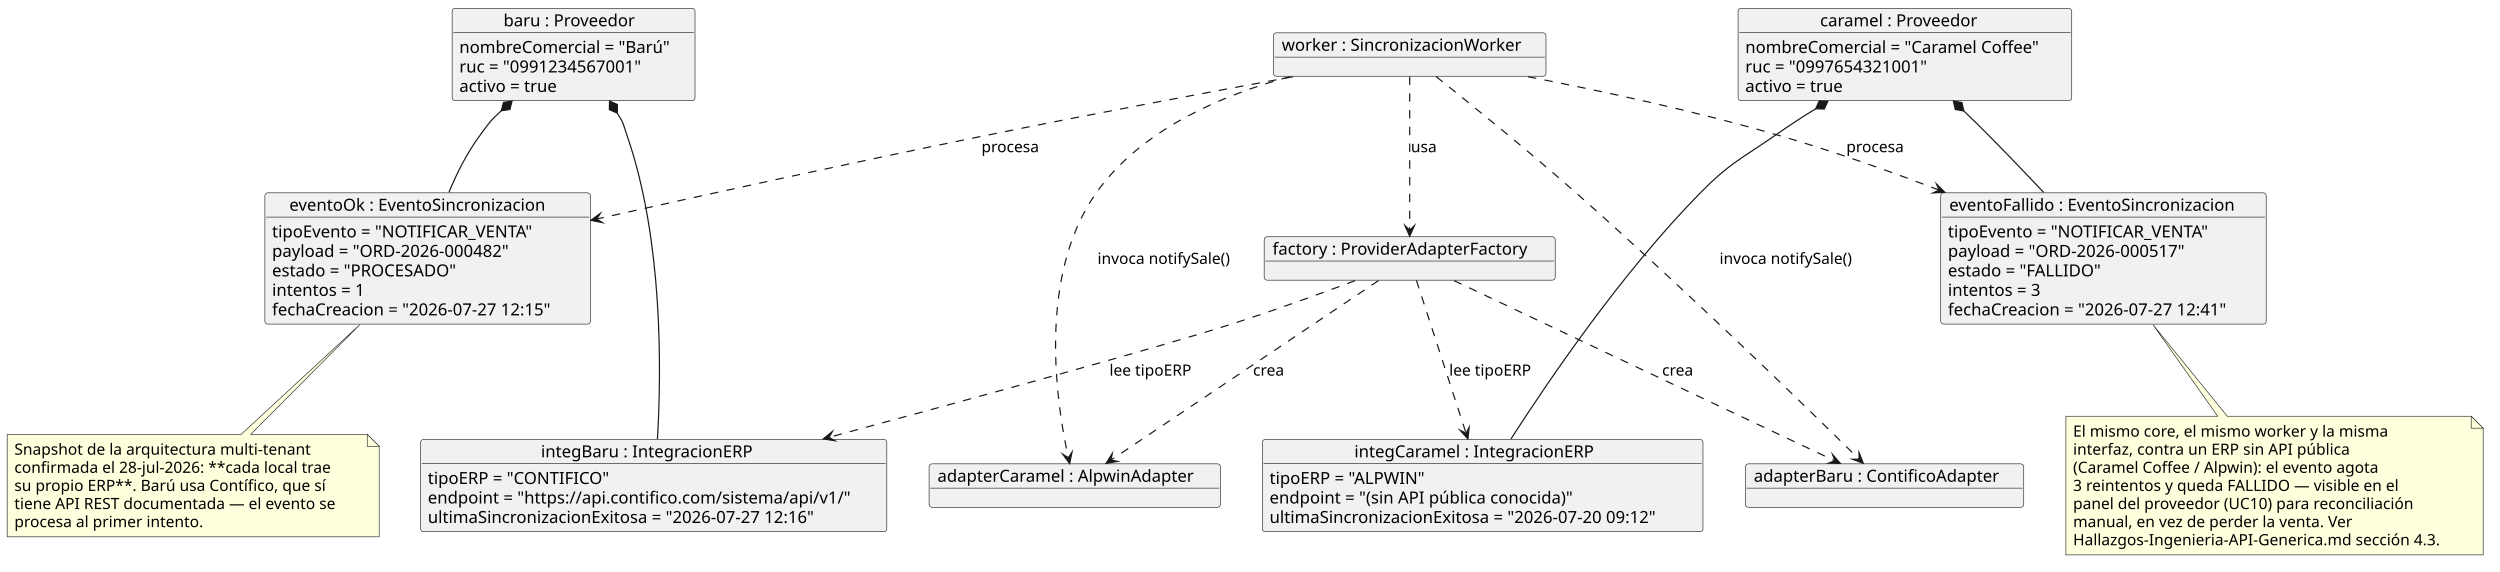
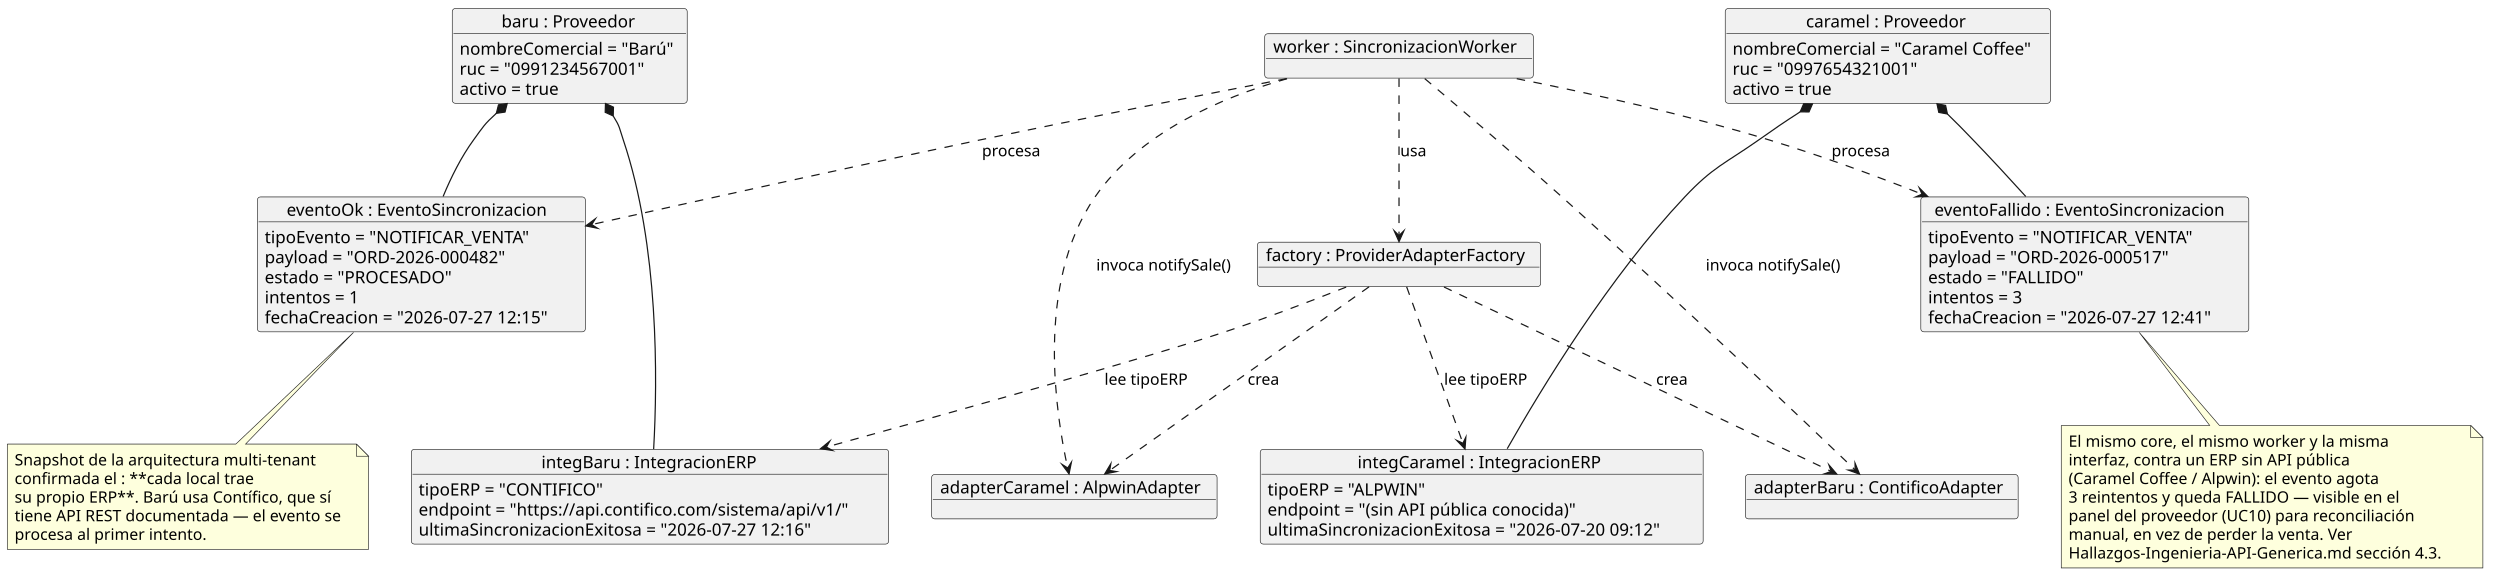
- <svg xmlns="http://www.w3.org/2000/svg" version="1.1" data-diagram-type="CLASS" style="width:2090px;height:478px;background:#FFFFFF;" width="2090px" height="478px" viewBox="0 0 2090 478" zoomAndPan="magnify" preserveAspectRatio="none" contentStyleType="text/css">
+ <svg xmlns="http://www.w3.org/2000/svg" contentStyleType="text/css" data-diagram-type="CLASS" height="482px" preserveAspectRatio="none" style="width:2056px;height:482px;background:#FFFFFF;" version="1.1" viewBox="0 0 2056 482" width="2056px" zoomAndPan="magnify">
  <defs />
-   <g font-family="sans-serif" lengthAdjust="spacing">
-     <g class="entity" data-qualified-name="baru" id="ent0001" data-source-line="3">
-       <rect x="377.98" y="7" width="203.058" height="77.188" fill="#F1F1F1" style="stroke:#181818;stroke-width:0.5;" rx="2.5" ry="2.5" />
-       <text x="420.911" y="21.995" fill="#000" font-size="14" textLength="117.195">baru : Proveedor</text>
-       <line x1="378.98" y1="27.297" x2="580.038" y2="27.297" style="stroke:#181818;stroke-width:0.5;" />
-       <text x="383.98" y="44.292" fill="#000" font-size="14" textLength="191.058">nombreComercial = "Barú"</text>
-       <text x="383.98" y="60.589" fill="#000" font-size="14" textLength="171.63">ruc = "0991234567001"</text>
-       <text x="383.98" y="76.886" fill="#000" font-size="14" textLength="91.868">activo = true</text>
+   <g>
+     <g class="entity" data-qualified-name="baru" data-source-line="4" id="ent0001">
+       <rect fill="#F1F1F1" height="77.953" rx="2.5" ry="2.5" style="stroke:#181818;stroke-width:0.5;" width="193.227" x="371.94" y="7" />
+       <text fill="#000000" font-family="sans-serif" font-size="14" lengthAdjust="spacing" textLength="112.301" x="412.403" y="22.535">baru : Proveedor</text>
+       <line style="stroke:#181818;stroke-width:0.5;" x1="372.94" x2="564.168" y1="27.488" y2="27.488" />
+       <text fill="#000000" font-family="sans-serif" font-size="14" lengthAdjust="spacing" textLength="181.227" x="377.94" y="45.023">nombreComercial = "Barú"</text>
+       <text fill="#000000" font-family="sans-serif" font-size="14" lengthAdjust="spacing" textLength="167.118" x="377.94" y="61.512">ruc = "0991234567001"</text>
+       <text fill="#000000" font-family="sans-serif" font-size="14" lengthAdjust="spacing" textLength="87.473" x="377.94" y="78">activo = true</text>
    </g>
-     <g class="entity" data-qualified-name="integBaru" id="ent0002" data-source-line="9">
-       <rect x="351.64" y="367.34" width="389.733" height="77.188" fill="#F1F1F1" style="stroke:#181818;stroke-width:0.5;" rx="2.5" ry="2.5" />
-       <text x="452.232" y="382.335" fill="#000" font-size="14" textLength="188.549">integBaru : IntegracionERP</text>
-       <line x1="352.64" y1="387.637" x2="740.373" y2="387.637" style="stroke:#181818;stroke-width:0.5;" />
-       <text x="357.64" y="404.632" fill="#000" font-size="14" textLength="164.281">tipoERP = "CONTIFICO"</text>
-       <text x="357.64" y="420.929" fill="#000" font-size="14" textLength="377.733">endpoint = "https://api.contifico.com/sistema/api/v1/"</text>
-       <text x="357.64" y="437.226" fill="#000" font-size="14" textLength="356.357">ultimaSincronizacionExitosa = "2026-07-27 12:16"</text>
+     <g class="entity" data-qualified-name="integBaru" data-source-line="10" id="ent0002">
+       <rect fill="#F1F1F1" height="77.953" rx="2.5" ry="2.5" style="stroke:#181818;stroke-width:0.5;" width="392.563" x="338.27" y="369.5" />
+       <text fill="#000000" font-family="sans-serif" font-size="14" lengthAdjust="spacing" textLength="178.623" x="445.24" y="385.035">integBaru : IntegracionERP</text>
+       <line style="stroke:#181818;stroke-width:0.5;" x1="339.27" x2="729.833" y1="389.988" y2="389.988" />
+       <text fill="#000000" font-family="sans-serif" font-size="14" lengthAdjust="spacing" textLength="157.213" x="344.27" y="407.523">tipoERP = "CONTIFICO"</text>
+       <text fill="#000000" font-family="sans-serif" font-size="14" lengthAdjust="spacing" textLength="380.563" x="344.27" y="424.012">endpoint = "https://api.contifico.com/sistema/api/v1/"</text>
+       <text fill="#000000" font-family="sans-serif" font-size="14" lengthAdjust="spacing" textLength="352.256" x="344.27" y="440.5">ultimaSincronizacionExitosa = "2026-07-27 12:16"</text>
    </g>
-     <g class="entity" data-qualified-name="caramel" id="ent0003" data-source-line="15">
-       <rect x="1453.03" y="7" width="278.95" height="77.188" fill="#F1F1F1" style="stroke:#181818;stroke-width:0.5;" rx="2.5" ry="2.5" />
-       <text x="1521.579" y="21.995" fill="#000" font-size="14" textLength="141.853">caramel : Proveedor</text>
-       <line x1="1454.03" y1="27.297" x2="1730.98" y2="27.297" style="stroke:#181818;stroke-width:0.5;" />
-       <text x="1459.03" y="44.292" fill="#000" font-size="14" textLength="266.95">nombreComercial = "Caramel Coffee"</text>
-       <text x="1459.03" y="60.589" fill="#000" font-size="14" textLength="171.63">ruc = "0997654321001"</text>
-       <text x="1459.03" y="76.886" fill="#000" font-size="14" textLength="91.868">activo = true</text>
+     <g class="entity" data-qualified-name="caramel" data-source-line="16" id="ent0003">
+       <rect fill="#F1F1F1" height="77.953" rx="2.5" ry="2.5" style="stroke:#181818;stroke-width:0.5;" width="267.432" x="1418.83" y="7" />
+       <text fill="#000000" font-family="sans-serif" font-size="14" lengthAdjust="spacing" textLength="134.62" x="1485.236" y="22.535">caramel : Proveedor</text>
+       <line style="stroke:#181818;stroke-width:0.5;" x1="1419.83" x2="1685.262" y1="27.488" y2="27.488" />
+       <text fill="#000000" font-family="sans-serif" font-size="14" lengthAdjust="spacing" textLength="255.432" x="1424.83" y="45.023">nombreComercial = "Caramel Coffee"</text>
+       <text fill="#000000" font-family="sans-serif" font-size="14" lengthAdjust="spacing" textLength="167.118" x="1424.83" y="61.512">ruc = "0997654321001"</text>
+       <text fill="#000000" font-family="sans-serif" font-size="14" lengthAdjust="spacing" textLength="87.473" x="1424.83" y="78">activo = true</text>
    </g>
-     <g class="entity" data-qualified-name="integCaramel" id="ent0004" data-source-line="21">
-       <rect x="1055.33" y="367.34" width="368.357" height="77.188" fill="#F1F1F1" style="stroke:#181818;stroke-width:0.5;" rx="2.5" ry="2.5" />
-       <text x="1132.226" y="382.335" fill="#000" font-size="14" textLength="214.566">integCaramel : IntegracionERP</text>
-       <line x1="1056.33" y1="387.637" x2="1422.687" y2="387.637" style="stroke:#181818;stroke-width:0.5;" />
-       <text x="1061.33" y="404.632" fill="#000" font-size="14" textLength="141.62">tipoERP = "ALPWIN"</text>
-       <text x="1061.33" y="420.929" fill="#000" font-size="14" textLength="275.522">endpoint = "(sin API pública conocida)"</text>
-       <text x="1061.33" y="437.226" fill="#000" font-size="14" textLength="356.357">ultimaSincronizacionExitosa = "2026-07-20 09:12"</text>
+     <g class="entity" data-qualified-name="integCaramel" data-source-line="22" id="ent0004">
+       <rect fill="#F1F1F1" height="77.953" rx="2.5" ry="2.5" style="stroke:#181818;stroke-width:0.5;" width="364.256" x="1036.42" y="369.5" />
+       <text fill="#000000" font-family="sans-serif" font-size="14" lengthAdjust="spacing" textLength="204.217" x="1116.439" y="385.035">integCaramel : IntegracionERP</text>
+       <line style="stroke:#181818;stroke-width:0.5;" x1="1037.42" x2="1399.676" y1="389.988" y2="389.988" />
+       <text fill="#000000" font-family="sans-serif" font-size="14" lengthAdjust="spacing" textLength="132.535" x="1042.42" y="407.523">tipoERP = "ALPWIN"</text>
+       <text fill="#000000" font-family="sans-serif" font-size="14" lengthAdjust="spacing" textLength="264.954" x="1042.42" y="424.012">endpoint = "(sin API pública conocida)"</text>
+       <text fill="#000000" font-family="sans-serif" font-size="14" lengthAdjust="spacing" textLength="352.256" x="1042.42" y="440.5">ultimaSincronizacionExitosa = "2026-07-20 09:12"</text>
    </g>
-     <g class="entity" data-qualified-name="factory" id="ent0005" data-source-line="27">
-       <rect x="1056.84" y="197.93" width="243.325" height="36.297" fill="#F1F1F1" style="stroke:#181818;stroke-width:0.5;" rx="2.5" ry="2.5" />
-       <text x="1063.84" y="212.925" fill="#000" font-size="14" textLength="229.325">factory : ProviderAdapterFactory</text>
-       <line x1="1057.84" y1="218.227" x2="1299.165" y2="218.227" style="stroke:#181818;stroke-width:0.5;" />
+     <g class="entity" data-qualified-name="factory" data-source-line="28" id="ent0005">
+       <rect fill="#F1F1F1" height="36.488" rx="2.5" ry="2.5" style="stroke:#181818;stroke-width:0.5;" width="232.982" x="1034.06" y="199.18" />
+       <text fill="#000000" font-family="sans-serif" font-size="14" lengthAdjust="spacing" textLength="218.982" x="1041.06" y="214.715">factory : ProviderAdapterFactory</text>
+       <line style="stroke:#181818;stroke-width:0.5;" x1="1035.06" x2="1266.042" y1="219.668" y2="219.668" />
    </g>
-     <g class="entity" data-qualified-name="adapterBaru" id="ent0006" data-source-line="29">
-       <rect x="1459.17" y="387.79" width="232.682" height="36.297" fill="#F1F1F1" style="stroke:#181818;stroke-width:0.5;" rx="2.5" ry="2.5" />
-       <text x="1466.17" y="402.785" fill="#000" font-size="14" textLength="218.682">adapterBaru : ContificoAdapter</text>
-       <line x1="1460.17" y1="408.087" x2="1690.852" y2="408.087" style="stroke:#181818;stroke-width:0.5;" />
+     <g class="entity" data-qualified-name="adapterBaru" data-source-line="30" id="ent0006">
+       <rect fill="#F1F1F1" height="36.488" rx="2.5" ry="2.5" style="stroke:#181818;stroke-width:0.5;" width="224.342" x="1435.38" y="390.23" />
+       <text fill="#000000" font-family="sans-serif" font-size="14" lengthAdjust="spacing" textLength="210.342" x="1442.38" y="405.765">adapterBaru : ContificoAdapter</text>
+       <line style="stroke:#181818;stroke-width:0.5;" x1="1436.38" x2="1658.722" y1="410.718" y2="410.718" />
    </g>
-     <g class="entity" data-qualified-name="adapterCaramel" id="ent0007" data-source-line="31">
-       <rect x="776.71" y="387.79" width="243.592" height="36.297" fill="#F1F1F1" style="stroke:#181818;stroke-width:0.5;" rx="2.5" ry="2.5" />
-       <text x="783.71" y="402.785" fill="#000" font-size="14" textLength="229.592">adapterCaramel : AlpwinAdapter</text>
-       <line x1="777.71" y1="408.087" x2="1019.302" y2="408.087" style="stroke:#181818;stroke-width:0.5;" />
+     <g class="entity" data-qualified-name="adapterCaramel" data-source-line="32" id="ent0007">
+       <rect fill="#F1F1F1" height="36.488" rx="2.5" ry="2.5" style="stroke:#181818;stroke-width:0.5;" width="234.753" x="766.17" y="390.23" />
+       <text fill="#000000" font-family="sans-serif" font-size="14" lengthAdjust="spacing" textLength="220.753" x="773.17" y="405.765">adapterCaramel : AlpwinAdapter</text>
+       <line style="stroke:#181818;stroke-width:0.5;" x1="767.17" x2="999.923" y1="410.718" y2="410.718" />
    </g>
-     <g class="entity" data-qualified-name="worker" id="ent0008" data-source-line="33">
-       <rect x="1064.56" y="27.45" width="227.89" height="36.297" fill="#F1F1F1" style="stroke:#181818;stroke-width:0.5;" rx="2.5" ry="2.5" />
-       <text x="1071.56" y="42.445" fill="#000" font-size="14" textLength="213.89">worker : SincronizacionWorker</text>
-       <line x1="1065.56" y1="47.747" x2="1291.45" y2="47.747" style="stroke:#181818;stroke-width:0.5;" />
+     <g class="entity" data-qualified-name="worker" data-source-line="34" id="ent0008">
+       <rect fill="#F1F1F1" height="36.488" rx="2.5" ry="2.5" style="stroke:#181818;stroke-width:0.5;" width="220.903" x="1040.1" y="27.74" />
+       <text fill="#000000" font-family="sans-serif" font-size="14" lengthAdjust="spacing" textLength="206.903" x="1047.1" y="43.275">worker : SincronizacionWorker</text>
+       <line style="stroke:#181818;stroke-width:0.5;" x1="1041.1" x2="1260.003" y1="48.228" y2="48.228" />
    </g>
-     <g class="entity" data-qualified-name="eventoOk" id="ent0009" data-source-line="35">
-       <rect x="221.45" y="161.19" width="272.107" height="109.781" fill="#F1F1F1" style="stroke:#181818;stroke-width:0.5;" rx="2.5" ry="2.5" />
-       <text x="241.884" y="176.185" fill="#000" font-size="14" textLength="231.239">eventoOk : EventoSincronizacion</text>
-       <line x1="222.45" y1="181.487" x2="492.557" y2="181.487" style="stroke:#181818;stroke-width:0.5;" />
-       <text x="227.45" y="198.482" fill="#000" font-size="14" textLength="238.472">tipoEvento = "NOTIFICAR_VENTA"</text>
-       <text x="227.45" y="214.779" fill="#000" font-size="14" textLength="219.885">payload = "ORD-2026-000482"</text>
-       <text x="227.45" y="231.076" fill="#000" font-size="14" textLength="169.012">estado = "PROCESADO"</text>
-       <text x="227.45" y="247.373" fill="#000" font-size="14" textLength="86.625">intentos = 1</text>
-       <text x="227.45" y="263.669" fill="#000" font-size="14" textLength="260.107">fechaCreacion = "2026-07-27 12:15"</text>
+     <g class="entity" data-qualified-name="eventoOk" data-source-line="36" id="ent0009">
+       <rect fill="#F1F1F1" height="110.93" rx="2.5" ry="2.5" style="stroke:#181818;stroke-width:0.5;" width="269.728" x="211.68" y="161.96" />
+       <text fill="#000000" font-family="sans-serif" font-size="14" lengthAdjust="spacing" textLength="221.648" x="235.72" y="177.495">eventoOk : EventoSincronizacion</text>
+       <line style="stroke:#181818;stroke-width:0.5;" x1="212.68" x2="480.409" y1="182.448" y2="182.448" />
+       <text fill="#000000" font-family="sans-serif" font-size="14" lengthAdjust="spacing" textLength="228.737" x="217.68" y="199.983">tipoEvento = "NOTIFICAR_VENTA"</text>
+       <text fill="#000000" font-family="sans-serif" font-size="14" lengthAdjust="spacing" textLength="218.435" x="217.68" y="216.472">payload = "ORD-2026-000482"</text>
+       <text fill="#000000" font-family="sans-serif" font-size="14" lengthAdjust="spacing" textLength="159.065" x="217.68" y="232.96">estado = "PROCESADO"</text>
+       <text fill="#000000" font-family="sans-serif" font-size="14" lengthAdjust="spacing" textLength="84.273" x="217.68" y="249.448">intentos = 1</text>
+       <text fill="#000000" font-family="sans-serif" font-size="14" lengthAdjust="spacing" textLength="257.728" x="217.68" y="265.937">fechaCreacion = "2026-07-27 12:15"</text>
    </g>
-     <g class="entity" data-qualified-name="eventoFallido" id="ent0010" data-source-line="43">
-       <rect x="1622.45" y="161.19" width="272.107" height="109.781" fill="#F1F1F1" style="stroke:#181818;stroke-width:0.5;" rx="2.5" ry="2.5" />
-       <text x="1629.571" y="176.185" fill="#000" font-size="14" textLength="257.865">eventoFallido : EventoSincronizacion</text>
-       <line x1="1623.45" y1="181.487" x2="1893.557" y2="181.487" style="stroke:#181818;stroke-width:0.5;" />
-       <text x="1628.45" y="198.482" fill="#000" font-size="14" textLength="238.472">tipoEvento = "NOTIFICAR_VENTA"</text>
-       <text x="1628.45" y="214.779" fill="#000" font-size="14" textLength="219.885">payload = "ORD-2026-000517"</text>
-       <text x="1628.45" y="231.076" fill="#000" font-size="14" textLength="140.096">estado = "FALLIDO"</text>
-       <text x="1628.45" y="247.373" fill="#000" font-size="14" textLength="86.625">intentos = 3</text>
-       <text x="1628.45" y="263.669" fill="#000" font-size="14" textLength="260.107">fechaCreacion = "2026-07-27 12:41"</text>
+     <g class="entity" data-qualified-name="eventoFallido" data-source-line="44" id="ent0010">
+       <rect fill="#F1F1F1" height="110.93" rx="2.5" ry="2.5" style="stroke:#181818;stroke-width:0.5;" width="269.728" x="1579.68" y="161.96" />
+       <text fill="#000000" font-family="sans-serif" font-size="14" lengthAdjust="spacing" textLength="247.379" x="1590.855" y="177.495">eventoFallido : EventoSincronizacion</text>
+       <line style="stroke:#181818;stroke-width:0.5;" x1="1580.68" x2="1848.409" y1="182.448" y2="182.448" />
+       <text fill="#000000" font-family="sans-serif" font-size="14" lengthAdjust="spacing" textLength="228.737" x="1585.68" y="199.983">tipoEvento = "NOTIFICAR_VENTA"</text>
+       <text fill="#000000" font-family="sans-serif" font-size="14" lengthAdjust="spacing" textLength="218.435" x="1585.68" y="216.472">payload = "ORD-2026-000517"</text>
+       <text fill="#000000" font-family="sans-serif" font-size="14" lengthAdjust="spacing" textLength="133.253" x="1585.68" y="232.96">estado = "FALLIDO"</text>
+       <text fill="#000000" font-family="sans-serif" font-size="14" lengthAdjust="spacing" textLength="84.273" x="1585.68" y="249.448">intentos = 3</text>
+       <text fill="#000000" font-family="sans-serif" font-size="14" lengthAdjust="spacing" textLength="257.728" x="1585.68" y="265.937">fechaCreacion = "2026-07-27 12:41"</text>
    </g>
-     <g class="entity" data-qualified-name="GMN24" id="ent0025" data-source-line="67">
-       <path d="M6,363.1 L6,448.764 A0,0 0 0 0 6,448.764 L317.012,448.764 A0,0 0 0 0 317.012,448.764 L317.012,373.1 L307.012,363.1 L209.62,363.1 L300.81,271.42 L201.62,363.1 L6,363.1 A0,0 0 0 0 6,363.1" style="stroke:#181818;stroke-width:0.5;" fill="#FEFFDD" />
-       <path d="M307.012,363.1 L307.012,373.1 L317.012,373.1 L307.012,363.1" style="stroke:#181818;stroke-width:0.5;" fill="#FEFFDD" />
-       <text x="12" y="380.167" fill="#000" font-size="13" textLength="265.986">Snapshot de la arquitectura multi-tenant</text>
-       <text x="12" y="395.3" fill="#000" font-size="13" textLength="285.873">confirmada el 28-jul-2026: **cada local trae</text>
-       <text x="12" y="410.433" fill="#000" font-size="13" textLength="277.247">su propio ERP**. Barú usa Contífico, que sí</text>
-       <text x="12" y="425.565" fill="#000" font-size="13" textLength="290.012">tiene API REST documentada — el evento se</text>
-       <text x="12" y="440.698" fill="#000" font-size="13" textLength="168.994">procesa al primer intento.</text>
+     <g class="entity" data-qualified-name="GMN24" data-source-line="68" id="ent0025">
+       <path d="M6,365.2 L6,451.753 A0,0 0 0 0 6,451.753 L303.098,451.753 A0,0 0 0 0 303.098,451.753 L303.098,375.2 L293.098,365.2 L201.96,365.2 L290.76,273.36 L193.96,365.2 L6,365.2 A0,0 0 0 0 6,365.2" fill="#FEFFDD" style="stroke:#181818;stroke-width:0.5;" />
+       <path d="M293.098,365.2 L293.098,375.2 L303.098,375.2 L293.098,365.2" fill="#FEFFDD" style="stroke:#181818;stroke-width:0.5;" />
+       <text fill="#000000" font-family="sans-serif" font-size="13" lengthAdjust="spacing" textLength="257.873" x="12" y="382.768">Snapshot de la arquitectura multi-tenant</text>
+       <text fill="#000000" font-family="sans-serif" font-size="13" lengthAdjust="spacing" textLength="202.598" x="12" y="398.079">confirmada el : **cada local trae</text>
+       <text fill="#000000" font-family="sans-serif" font-size="13" lengthAdjust="spacing" textLength="268.753" x="12" y="413.389">su propio ERP**. Barú usa Contífico, que sí</text>
+       <text fill="#000000" font-family="sans-serif" font-size="13" lengthAdjust="spacing" textLength="276.098" x="12" y="428.7">tiene API REST documentada — el evento se</text>
+       <text fill="#000000" font-family="sans-serif" font-size="13" lengthAdjust="spacing" textLength="163.389" x="12" y="444.01">procesa al primer intento.</text>
    </g>
-     <g class="entity" data-qualified-name="GMN27" id="ent0028" data-source-line="75">
-       <path d="M1727.09,347.97 L1727.09,463.9 A0,0 0 0 0 1727.09,463.9 L2075.927,463.9 A0,0 0 0 0 2075.927,463.9 L2075.927,357.97 L2065.927,347.97 L1862,347.97 L1799.87,271.42 L1854,347.97 L1727.09,347.97 A0,0 0 0 0 1727.09,347.97" style="stroke:#181818;stroke-width:0.5;" fill="#FEFFDD" />
-       <path d="M2065.927,347.97 L2065.927,357.97 L2075.927,357.97 L2065.927,347.97" style="stroke:#181818;stroke-width:0.5;" fill="#FEFFDD" />
-       <text x="1733.09" y="365.037" fill="#000" font-size="13" textLength="284.153">El mismo core, el mismo worker y la misma</text>
-       <text x="1733.09" y="380.17" fill="#000" font-size="13" textLength="248.168">interfaz, contra un ERP sin API pública</text>
-       <text x="1733.09" y="395.303" fill="#000" font-size="13" textLength="277.57">(Caramel Coffee / Alpwin): el evento agota</text>
-       <text x="1733.09" y="410.435" fill="#000" font-size="13" textLength="293.414">3 reintentos y queda FALLIDO — visible en el</text>
-       <text x="1733.09" y="425.568" fill="#000" font-size="13" textLength="307.772">panel del proveedor (UC10) para reconciliación</text>
-       <text x="1733.09" y="440.701" fill="#000" font-size="13" textLength="254.877">manual, en vez de perder la venta. Ver</text>
-       <text x="1733.09" y="455.834" fill="#000" font-size="13" textLength="327.837">Hallazgos-Ingenieria-API-Generica.md sección 4.3.</text>
+     <g class="entity" data-qualified-name="GMN27" data-source-line="76" id="ent0028">
+       <path d="M1695.18,349.89 L1695.18,467.064 A0,0 0 0 0 1695.18,467.064 L2041.916,467.064 A0,0 0 0 0 2041.916,467.064 L2041.916,359.89 L2031.916,349.89 L1825.27,349.89 L1759.3,273.36 L1817.27,349.89 L1695.18,349.89 A0,0 0 0 0 1695.18,349.89" fill="#FEFFDD" style="stroke:#181818;stroke-width:0.5;" />
+       <path d="M2031.916,349.89 L2031.916,359.89 L2041.916,359.89 L2031.916,349.89" fill="#FEFFDD" style="stroke:#181818;stroke-width:0.5;" />
+       <text fill="#000000" font-family="sans-serif" font-size="13" lengthAdjust="spacing" textLength="274.365" x="1701.18" y="367.458">El mismo core, el mismo worker y la misma</text>
+       <text fill="#000000" font-family="sans-serif" font-size="13" lengthAdjust="spacing" textLength="240.252" x="1701.18" y="382.769">interfaz, contra un ERP sin API pública</text>
+       <text fill="#000000" font-family="sans-serif" font-size="13" lengthAdjust="spacing" textLength="268.093" x="1701.18" y="398.079">(Caramel Coffee / Alpwin): el evento agota</text>
+       <text fill="#000000" font-family="sans-serif" font-size="13" lengthAdjust="spacing" textLength="283.556" x="1701.18" y="413.39">3 reintentos y queda FALLIDO — visible en el</text>
+       <text fill="#000000" font-family="sans-serif" font-size="13" lengthAdjust="spacing" textLength="295.978" x="1701.18" y="428.7">panel del proveedor (UC10) para reconciliación</text>
+       <text fill="#000000" font-family="sans-serif" font-size="13" lengthAdjust="spacing" textLength="243.134" x="1701.18" y="444.011">manual, en vez de perder la venta. Ver</text>
+       <text fill="#000000" font-family="sans-serif" font-size="13" lengthAdjust="spacing" textLength="325.736" x="1701.18" y="459.322">Hallazgos-Ingenieria-API-Generica.md sección 4.3.</text>
    </g>
-     <g class="link" data-entity-1="ent0001" data-entity-2="ent0002" id="lnk11" data-source-line="51" data-link-type="composition">
-       <path d="M516.036,94.572 C521.966,103.822 520.97,103.92 524.51,114.19 C554.32,200.83 552.97,310.3 549.62,367" style="stroke:#181818;stroke-width:1;" fill="none" id="baru-backto-integBaru" codeLine="51" />
-       <polygon points="509.56,84.47,509.431,91.68,516.036,94.572,516.166,87.362,509.56,84.47" fill="#181818" style="stroke:#181818;stroke-width:1;stroke-linejoin:miter;stroke-miterlimit:10;" />
+     <g class="link" data-entity-1="ent0001" data-entity-2="ent0002" data-link-type="composition" data-source-line="52" id="lnk11">
+       <path codeLine="52" d="M504.29,95.342 C510.09,104.642 509.09,104.7 512.55,114.96 C541.96,202.32 540.78,312.37 537.56,369.36" fill="none" id="baru-backto-integBaru" style="stroke:#181818;stroke-width:1;" />
+       <polygon fill="#181818" points="497.94,85.16,497.721,92.368,504.29,95.342,504.509,88.134,497.94,85.16" style="stroke:#181818;stroke-width:1;stroke-linejoin:miter;stroke-miterlimit:10;" />
    </g>
-     <g class="link" data-entity-1="ent0001" data-entity-2="ent0009" id="lnk12" data-source-line="52" data-link-type="composition">
-       <path d="M419.122,92.557 C409.132,101.507 408.3,103.56 400.51,114.19 C390.26,128.16 381.86,144.95 375.29,160.78" style="stroke:#181818;stroke-width:1;" fill="none" id="baru-backto-eventoOk" codeLine="52" />
-       <polygon points="428.06,84.55,420.922,85.574,419.122,92.557,426.26,91.533,428.06,84.55" fill="#181818" style="stroke:#181818;stroke-width:1;stroke-linejoin:miter;stroke-miterlimit:10;" />
+     <g class="link" data-entity-1="ent0001" data-entity-2="ent0009" data-link-type="composition" data-source-line="53" id="lnk12">
+       <path codeLine="53" d="M408.189,93.207 C398.199,102.217 397.34,104.29 389.55,114.96 C379.34,128.94 370.98,145.72 364.43,161.57" fill="none" id="baru-backto-eventoOk" style="stroke:#181818;stroke-width:1;" />
+       <polygon fill="#181818" points="417.1,85.17,409.966,86.218,408.189,93.207,415.323,92.159,417.1,85.17" style="stroke:#181818;stroke-width:1;stroke-linejoin:miter;stroke-miterlimit:10;" />
    </g>
-     <g class="link" data-entity-1="ent0003" data-entity-2="ent0004" id="lnk13" data-source-line="53" data-link-type="composition">
-       <path d="M1517.876,90.925 C1502.736,100.295 1496.99,104.2 1482.51,114.19 C1454.33,133.62 1445.52,136.81 1421.51,161.19 C1356.65,227.03 1295.42,316.76 1263.16,366.95" style="stroke:#181818;stroke-width:1;" fill="none" id="caramel-backto-integCaramel" codeLine="53" />
-       <polygon points="1528.08,84.61,1520.873,84.366,1517.876,90.925,1525.083,91.169,1528.08,84.61" fill="#181818" style="stroke:#181818;stroke-width:1;stroke-linejoin:miter;stroke-miterlimit:10;" />
+     <g class="link" data-entity-1="ent0003" data-entity-2="ent0004" data-link-type="composition" data-source-line="54" id="lnk13">
+       <path codeLine="54" d="M1480.497,91.956 C1465.897,101.376 1460.58,105.08 1446.55,114.96 C1418.56,134.66 1409.02,137.05 1385.55,161.96 C1323.67,227.61 1268.35,318.23 1239.54,369.01" fill="none" id="caramel-backto-integCaramel" style="stroke:#181818;stroke-width:1;" />
+       <polygon fill="#181818" points="1490.58,85.45,1483.37,85.342,1480.497,91.956,1487.707,92.064,1490.58,85.45" style="stroke:#181818;stroke-width:1;stroke-linejoin:miter;stroke-miterlimit:10;" />
    </g>
-     <g class="link" data-entity-1="ent0003" data-entity-2="ent0010" id="lnk14" data-source-line="54" data-link-type="composition">
-       <path d="M1641.736,92.75 C1651.796,102.34 1653.78,104.41 1663.51,114.19 C1678.35,129.12 1694.15,145.62 1708.51,160.89" style="stroke:#181818;stroke-width:1;" fill="none" id="caramel-backto-eventoFallido" codeLine="54" />
-       <polygon points="1633.05,84.47,1634.633,91.505,1641.736,92.75,1640.153,85.715,1633.05,84.47" fill="#181818" style="stroke:#181818;stroke-width:1;stroke-linejoin:miter;stroke-miterlimit:10;" />
+     <g class="link" data-entity-1="ent0003" data-entity-2="ent0010" data-link-type="composition" data-source-line="55" id="lnk14">
+       <path codeLine="55" d="M1601.554,93.745 C1611.354,103.295 1613.13,105.21 1622.55,114.96 C1636.92,129.83 1652.15,146.32 1666,161.6" fill="none" id="caramel-backto-eventoFallido" style="stroke:#181818;stroke-width:1;" />
+       <polygon fill="#181818" points="1592.96,85.37,1594.465,92.422,1601.554,93.745,1600.049,86.693,1592.96,85.37" style="stroke:#181818;stroke-width:1;stroke-linejoin:miter;stroke-miterlimit:10;" />
    </g>
-     <g class="link" data-entity-1="ent0005" data-entity-2="ent0002" id="lnk15" data-source-line="56" data-link-type="dependency">
-       <path d="M1132.84,234.62 C1103.51,245.63 1064.49,259.81 1029.51,270.97 C966.24,291.15 811.557,333.585 693.057,365.615" style="stroke:#181818;stroke-width:1;stroke-dasharray:7,7;" fill="none" id="factory-to-integBaru" codeLine="56" />
-       <polygon points="688.23,366.92,697.962,368.433,693.057,365.615,695.874,360.71,688.23,366.92" fill="#181818" style="stroke:#181818;stroke-width:1;stroke-linejoin:miter;stroke-miterlimit:10;" />
-       <text x="927.51" y="314.037" fill="#000" font-size="13" textLength="73.741">lee tipoERP</text>
+     <g class="link" data-entity-1="ent0005" data-entity-2="ent0002" data-link-type="dependency" data-source-line="57" id="lnk15">
+       <path codeLine="57" d="M1107.09,236.1 C1078.93,247.27 1041.33,261.67 1007.55,272.89 C945.97,293.33 795.579,335.617 679.639,367.677" fill="none" id="factory-to-integBaru" style="stroke:#181818;stroke-width:1;stroke-dasharray:7,7;" />
+       <polygon fill="#181818" points="674.82,369.01,684.561,370.467,679.639,367.677,682.428,362.756,674.82,369.01" style="stroke:#181818;stroke-width:1;stroke-linejoin:miter;stroke-miterlimit:10;" />
+       <text fill="#000000" font-family="sans-serif" font-size="13" lengthAdjust="spacing" textLength="69.596" x="908.3" y="316.458">lee tipoERP</text>
    </g>
-     <g class="link" data-entity-1="ent0005" data-entity-2="ent0004" id="lnk16" data-source-line="57" data-link-type="dependency">
-       <path d="M1184.14,234.42 C1193.87,264.39 1212.516,321.804 1225.636,362.224" style="stroke:#181818;stroke-width:1;stroke-dasharray:7,7;" fill="none" id="factory-to-integCaramel" codeLine="57" />
-       <polygon points="1227.18,366.98,1228.206,357.185,1225.636,362.224,1220.597,359.655,1227.18,366.98" fill="#181818" style="stroke:#181818;stroke-width:1;stroke-linejoin:miter;stroke-miterlimit:10;" />
-       <text x="1211.51" y="314.037" fill="#000" font-size="13" textLength="73.741">lee tipoERP</text>
+     <g class="link" data-entity-1="ent0005" data-entity-2="ent0004" data-link-type="dependency" data-source-line="58" id="lnk16">
+       <path codeLine="58" d="M1156.82,235.87 C1167.67,266.03 1188.487,323.895 1203.118,364.565" fill="none" id="factory-to-integCaramel" style="stroke:#181818;stroke-width:1;stroke-dasharray:7,7;" />
+       <polygon fill="#181818" points="1204.81,369.27,1205.527,359.447,1203.118,364.565,1198,362.155,1204.81,369.27" style="stroke:#181818;stroke-width:1;stroke-linejoin:miter;stroke-miterlimit:10;" />
+       <text fill="#000000" font-family="sans-serif" font-size="13" lengthAdjust="spacing" textLength="69.596" x="1187.59" y="316.458">lee tipoERP</text>
    </g>
-     <g class="link" data-entity-1="ent0005" data-entity-2="ent0006" id="lnk17" data-source-line="58" data-link-type="dependency">
-       <path d="M1215.5,234.58 C1291.15,270.38 1458.251,349.451 1533.941,385.271" style="stroke:#181818;stroke-width:1;stroke-dasharray:7,7;" fill="none" id="factory-to-adapterBaru" codeLine="58" />
-       <polygon points="1538.46,387.41,1532.036,379.945,1533.941,385.271,1528.614,387.176,1538.46,387.41" fill="#181818" style="stroke:#181818;stroke-width:1;stroke-linejoin:miter;stroke-miterlimit:10;" />
-       <text x="1389.51" y="314.037" fill="#000" font-size="13" textLength="28.457">crea</text>
+     <g class="link" data-entity-1="ent0005" data-entity-2="ent0006" data-link-type="dependency" data-source-line="59" id="lnk17">
+       <path codeLine="59" d="M1187.54,236.04 C1263.19,272.06 1430.295,351.641 1505.995,387.681" fill="none" id="factory-to-adapterBaru" style="stroke:#181818;stroke-width:1;stroke-dasharray:7,7;" />
+       <polygon fill="#181818" points="1510.51,389.83,1504.103,382.35,1505.995,387.681,1500.665,389.573,1510.51,389.83" style="stroke:#181818;stroke-width:1;stroke-linejoin:miter;stroke-miterlimit:10;" />
+       <text fill="#000000" font-family="sans-serif" font-size="13" lengthAdjust="spacing" textLength="26.4" x="1361.95" y="316.458">crea</text>
    </g>
-     <g class="link" data-entity-1="ent0005" data-entity-2="ent0007" id="lnk18" data-source-line="59" data-link-type="dependency">
-       <path d="M1152.42,234.58 C1099.06,270.38 982.172,348.804 928.782,384.624" style="stroke:#181818;stroke-width:1;stroke-dasharray:7,7;" fill="none" id="factory-to-adapterCaramel" codeLine="59" />
-       <polygon points="924.63,387.41,934.332,385.717,928.782,384.624,929.875,379.074,924.63,387.41" fill="#181818" style="stroke:#181818;stroke-width:1;stroke-linejoin:miter;stroke-miterlimit:10;" />
-       <text x="1047.51" y="314.037" fill="#000" font-size="13" textLength="28.457">crea</text>
+     <g class="link" data-entity-1="ent0005" data-entity-2="ent0007" data-link-type="dependency" data-source-line="60" id="lnk18">
+       <path codeLine="60" d="M1125.91,235.87 C1075.17,271.79 963.611,350.781 912.601,386.901" fill="none" id="factory-to-adapterCaramel" style="stroke:#181818;stroke-width:1;stroke-dasharray:7,7;" />
+       <polygon fill="#181818" points="908.52,389.79,918.177,387.853,912.601,386.901,913.553,381.325,908.52,389.79" style="stroke:#181818;stroke-width:1;stroke-linejoin:miter;stroke-miterlimit:10;" />
+       <text fill="#000000" font-family="sans-serif" font-size="13" lengthAdjust="spacing" textLength="26.4" x="1026.05" y="316.458">crea</text>
    </g>
-     <g class="link" data-entity-1="ent0008" data-entity-2="ent0005" id="lnk19" data-source-line="60" data-link-type="dependency">
-       <path d="M1178.51,63.99 C1178.51,96.28 1178.51,160.12 1178.51,192.53" style="stroke:#181818;stroke-width:1;stroke-dasharray:7,7;" fill="none" id="worker-to-factory" codeLine="60" />
-       <polygon points="1178.51,197.53,1182.51,188.53,1178.51,192.53,1174.51,188.53,1178.51,197.53" fill="#181818" style="stroke:#181818;stroke-width:1;stroke-linejoin:miter;stroke-miterlimit:10;" />
-       <text x="1179.51" y="127.257" fill="#000" font-size="13" textLength="22.979">usa</text>
+     <g class="link" data-entity-1="ent0008" data-entity-2="ent0005" data-link-type="dependency" data-source-line="61" id="lnk19">
+       <path codeLine="61" d="M1150.55,64.47 C1150.55,96.94 1150.55,161.18 1150.55,193.77" fill="none" id="worker-to-factory" style="stroke:#181818;stroke-width:1;stroke-dasharray:7,7;" />
+       <polygon fill="#181818" points="1150.55,198.77,1154.55,189.77,1150.55,193.77,1146.55,189.77,1150.55,198.77" style="stroke:#181818;stroke-width:1;stroke-linejoin:miter;stroke-miterlimit:10;" />
+       <text fill="#000000" font-family="sans-serif" font-size="13" lengthAdjust="spacing" textLength="21.874" x="1151.55" y="128.528">usa</text>
    </g>
-     <g class="link" data-entity-1="ent0008" data-entity-2="ent0009" id="lnk20" data-source-line="61" data-link-type="dependency">
-       <path d="M1080.84,64.2 C1008.56,77.41 907.76,96.25 819.51,114.19 C709.79,136.49 590.74,162.58 498.87,183.1" style="stroke:#181818;stroke-width:1;stroke-dasharray:7,7;" fill="none" id="worker-to-eventoOk" codeLine="61" />
-       <polygon points="493.99,184.19,503.646,186.132,498.87,183.1,501.902,178.324,493.99,184.19" fill="#181818" style="stroke:#181818;stroke-width:1;stroke-linejoin:miter;stroke-miterlimit:10;" />
-       <text x="820.51" y="127.257" fill="#000" font-size="13" textLength="51.435">procesa</text>
+     <g class="link" data-entity-1="ent0008" data-entity-2="ent0009" data-link-type="dependency" data-source-line="62" id="lnk20">
+       <path codeLine="62" d="M1058.09,64.68 C988.77,78.09 891.61,97.17 806.55,114.96 C697.08,137.84 578.179,164.135 486.619,184.685" fill="none" id="worker-to-eventoOk" style="stroke:#181818;stroke-width:1;stroke-dasharray:7,7;" />
+       <polygon fill="#181818" points="481.74,185.78,491.397,187.712,486.619,184.685,489.646,179.906,481.74,185.78" style="stroke:#181818;stroke-width:1;stroke-linejoin:miter;stroke-miterlimit:10;" />
+       <text fill="#000000" font-family="sans-serif" font-size="13" lengthAdjust="spacing" textLength="49.194" x="807.55" y="128.528">procesa</text>
    </g>
-     <g class="link" data-entity-1="ent0008" data-entity-2="ent0010" id="lnk21" data-source-line="62" data-link-type="dependency">
-       <path d="M1277.45,64.18 C1339.27,76.11 1420.2,93.46 1490.51,114.19 C1535.21,127.37 1578.449,142.647 1621.209,158.967" style="stroke:#181818;stroke-width:1;stroke-dasharray:7,7;" fill="none" id="worker-to-eventoFallido" codeLine="62" />
-       <polygon points="1625.88,160.75,1618.898,153.804,1621.209,158.967,1616.045,161.278,1625.88,160.75" fill="#181818" style="stroke:#181818;stroke-width:1;stroke-linejoin:miter;stroke-miterlimit:10;" />
-       <text x="1543.51" y="127.257" fill="#000" font-size="13" textLength="51.435">procesa</text>
+     <g class="link" data-entity-1="ent0008" data-entity-2="ent0010" data-link-type="dependency" data-source-line="63" id="lnk21">
+       <path codeLine="63" d="M1247.37,64.72 C1307.58,76.71 1386.27,94.13 1454.55,114.96 C1497.77,128.14 1539.351,143.341 1580.66,159.681" fill="none" id="worker-to-eventoFallido" style="stroke:#181818;stroke-width:1;stroke-dasharray:7,7;" />
+       <polygon fill="#181818" points="1585.31,161.52,1578.412,154.49,1580.66,159.681,1575.47,161.929,1585.31,161.52" style="stroke:#181818;stroke-width:1;stroke-linejoin:miter;stroke-miterlimit:10;" />
+       <text fill="#000000" font-family="sans-serif" font-size="13" lengthAdjust="spacing" textLength="49.194" x="1506.27" y="128.528">procesa</text>
    </g>
-     <g class="link" data-entity-1="ent0008" data-entity-2="ent0006" id="lnk22" data-source-line="63" data-link-type="dependency">
-       <path d="M1200.56,64.01 C1228.29,86.1 1277.18,125.59 1317.51,161.19 C1410.36,243.16 1512.889,343.16 1554.189,383.86" style="stroke:#181818;stroke-width:1;stroke-dasharray:7,7;" fill="none" id="worker-to-adapterBaru" codeLine="63" />
-       <polygon points="1557.75,387.37,1554.147,378.204,1554.189,383.86,1548.532,383.902,1557.75,387.37" fill="#181818" style="stroke:#181818;stroke-width:1;stroke-linejoin:miter;stroke-miterlimit:10;" />
-       <text x="1437.51" y="220.647" fill="#000" font-size="13" textLength="121.888">invoca notifySale()</text>
+     <g class="link" data-entity-1="ent0008" data-entity-2="ent0006" data-link-type="dependency" data-source-line="64" id="lnk22">
+       <path codeLine="64" d="M1171.67,64.64 C1198.28,86.98 1245.26,126.79 1284.55,161.96 C1378.1,245.69 1483.27,345.831 1525.69,386.481" fill="none" id="worker-to-adapterBaru" style="stroke:#181818;stroke-width:1;stroke-dasharray:7,7;" />
+       <polygon fill="#181818" points="1529.3,389.94,1525.569,380.825,1525.69,386.481,1520.034,386.601,1529.3,389.94" style="stroke:#181818;stroke-width:1;stroke-linejoin:miter;stroke-miterlimit:10;" />
+       <text fill="#000000" font-family="sans-serif" font-size="13" lengthAdjust="spacing" textLength="114.372" x="1402.78" y="222.488">invoca notifySale()</text>
    </g>
-     <g class="link" data-entity-1="ent0008" data-entity-2="ent0007" id="lnk23" data-source-line="64" data-link-type="dependency">
-       <path d="M1078.01,64.18 C1021.04,79.68 953.87,108.41 916.51,161.19 C866.49,231.84 883.671,339.788 893.161,382.708" style="stroke:#181818;stroke-width:1;stroke-dasharray:7,7;" fill="none" id="worker-to-adapterCaramel" codeLine="64" />
-       <polygon points="894.24,387.59,896.203,377.939,893.161,382.708,888.391,379.666,894.24,387.59" fill="#181818" style="stroke:#181818;stroke-width:1;stroke-linejoin:miter;stroke-miterlimit:10;" />
-       <text x="917.51" y="220.647" fill="#000" font-size="13" textLength="121.888">invoca notifySale()</text>
+     <g class="link" data-entity-1="ent0008" data-entity-2="ent0007" data-link-type="dependency" data-source-line="65" id="lnk23">
+       <path codeLine="65" d="M1058.5,64.72 C1003.22,80.47 936.79,109.48 900.55,161.96 C851.14,233.5 868.455,341.559 878.085,384.879" fill="none" id="worker-to-adapterCaramel" style="stroke:#181818;stroke-width:1;stroke-dasharray:7,7;" />
+       <polygon fill="#181818" points="879.17,389.76,881.122,380.106,878.085,384.879,873.312,381.842,879.17,389.76" style="stroke:#181818;stroke-width:1;stroke-linejoin:miter;stroke-miterlimit:10;" />
+       <text fill="#000000" font-family="sans-serif" font-size="13" lengthAdjust="spacing" textLength="114.372" x="901.55" y="222.488">invoca notifySale()</text>
    </g>
  </g>
</svg>
